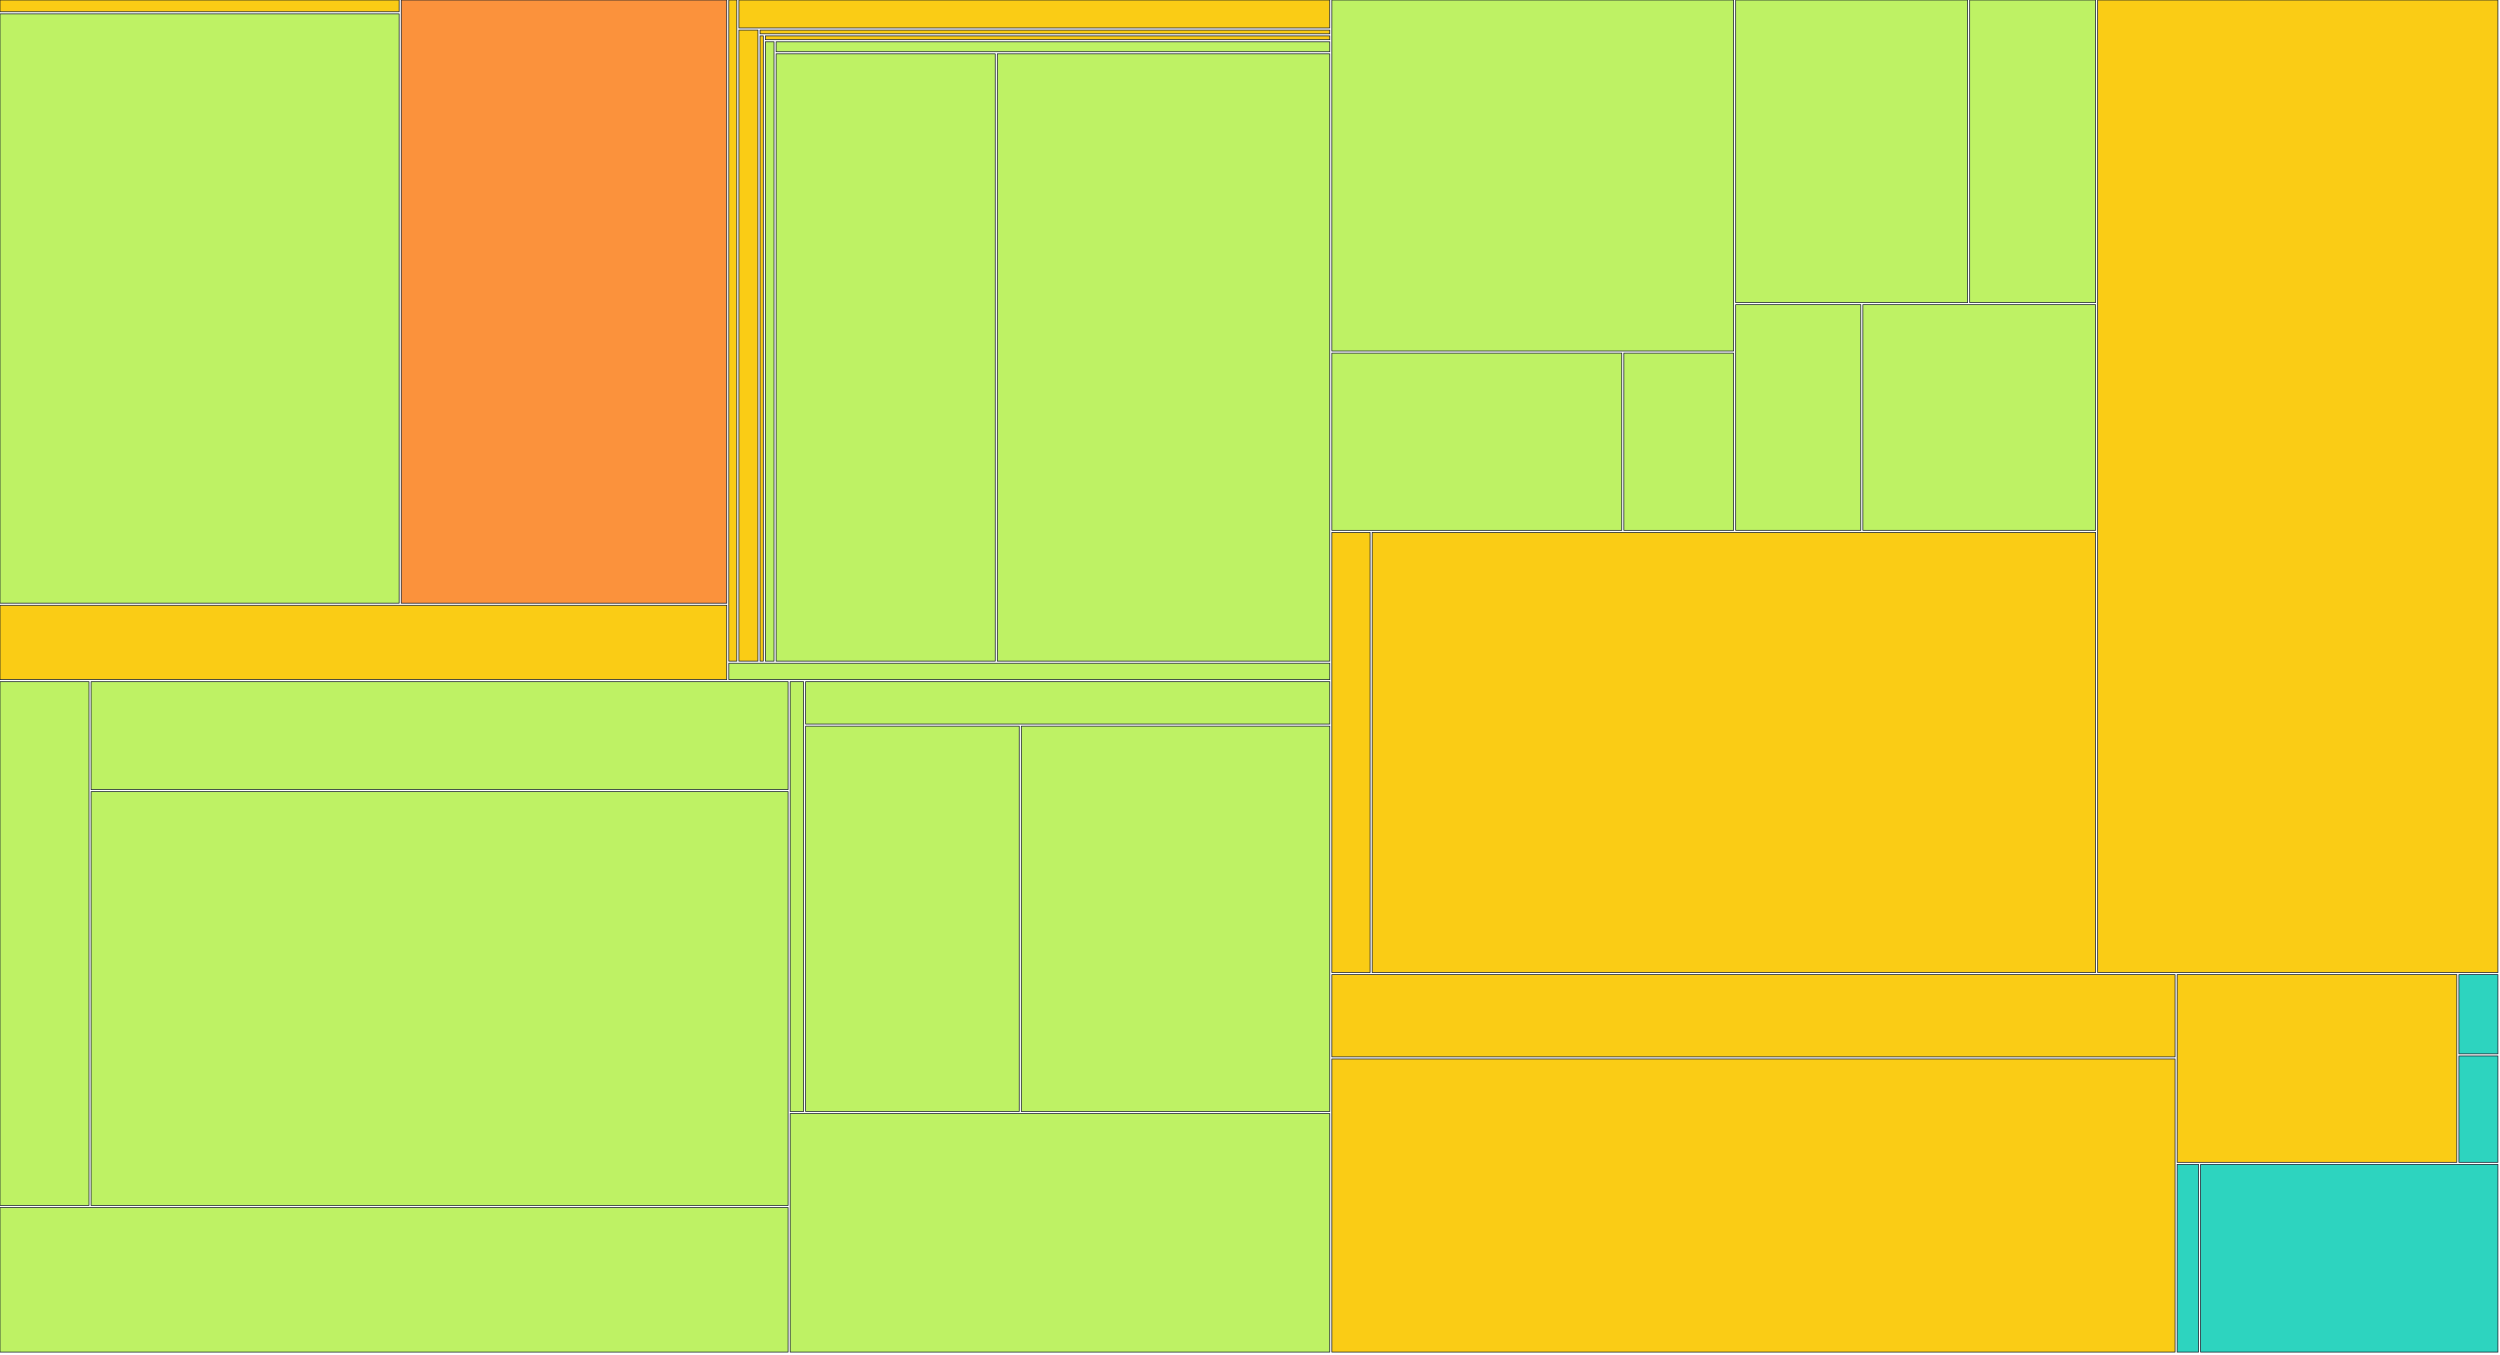
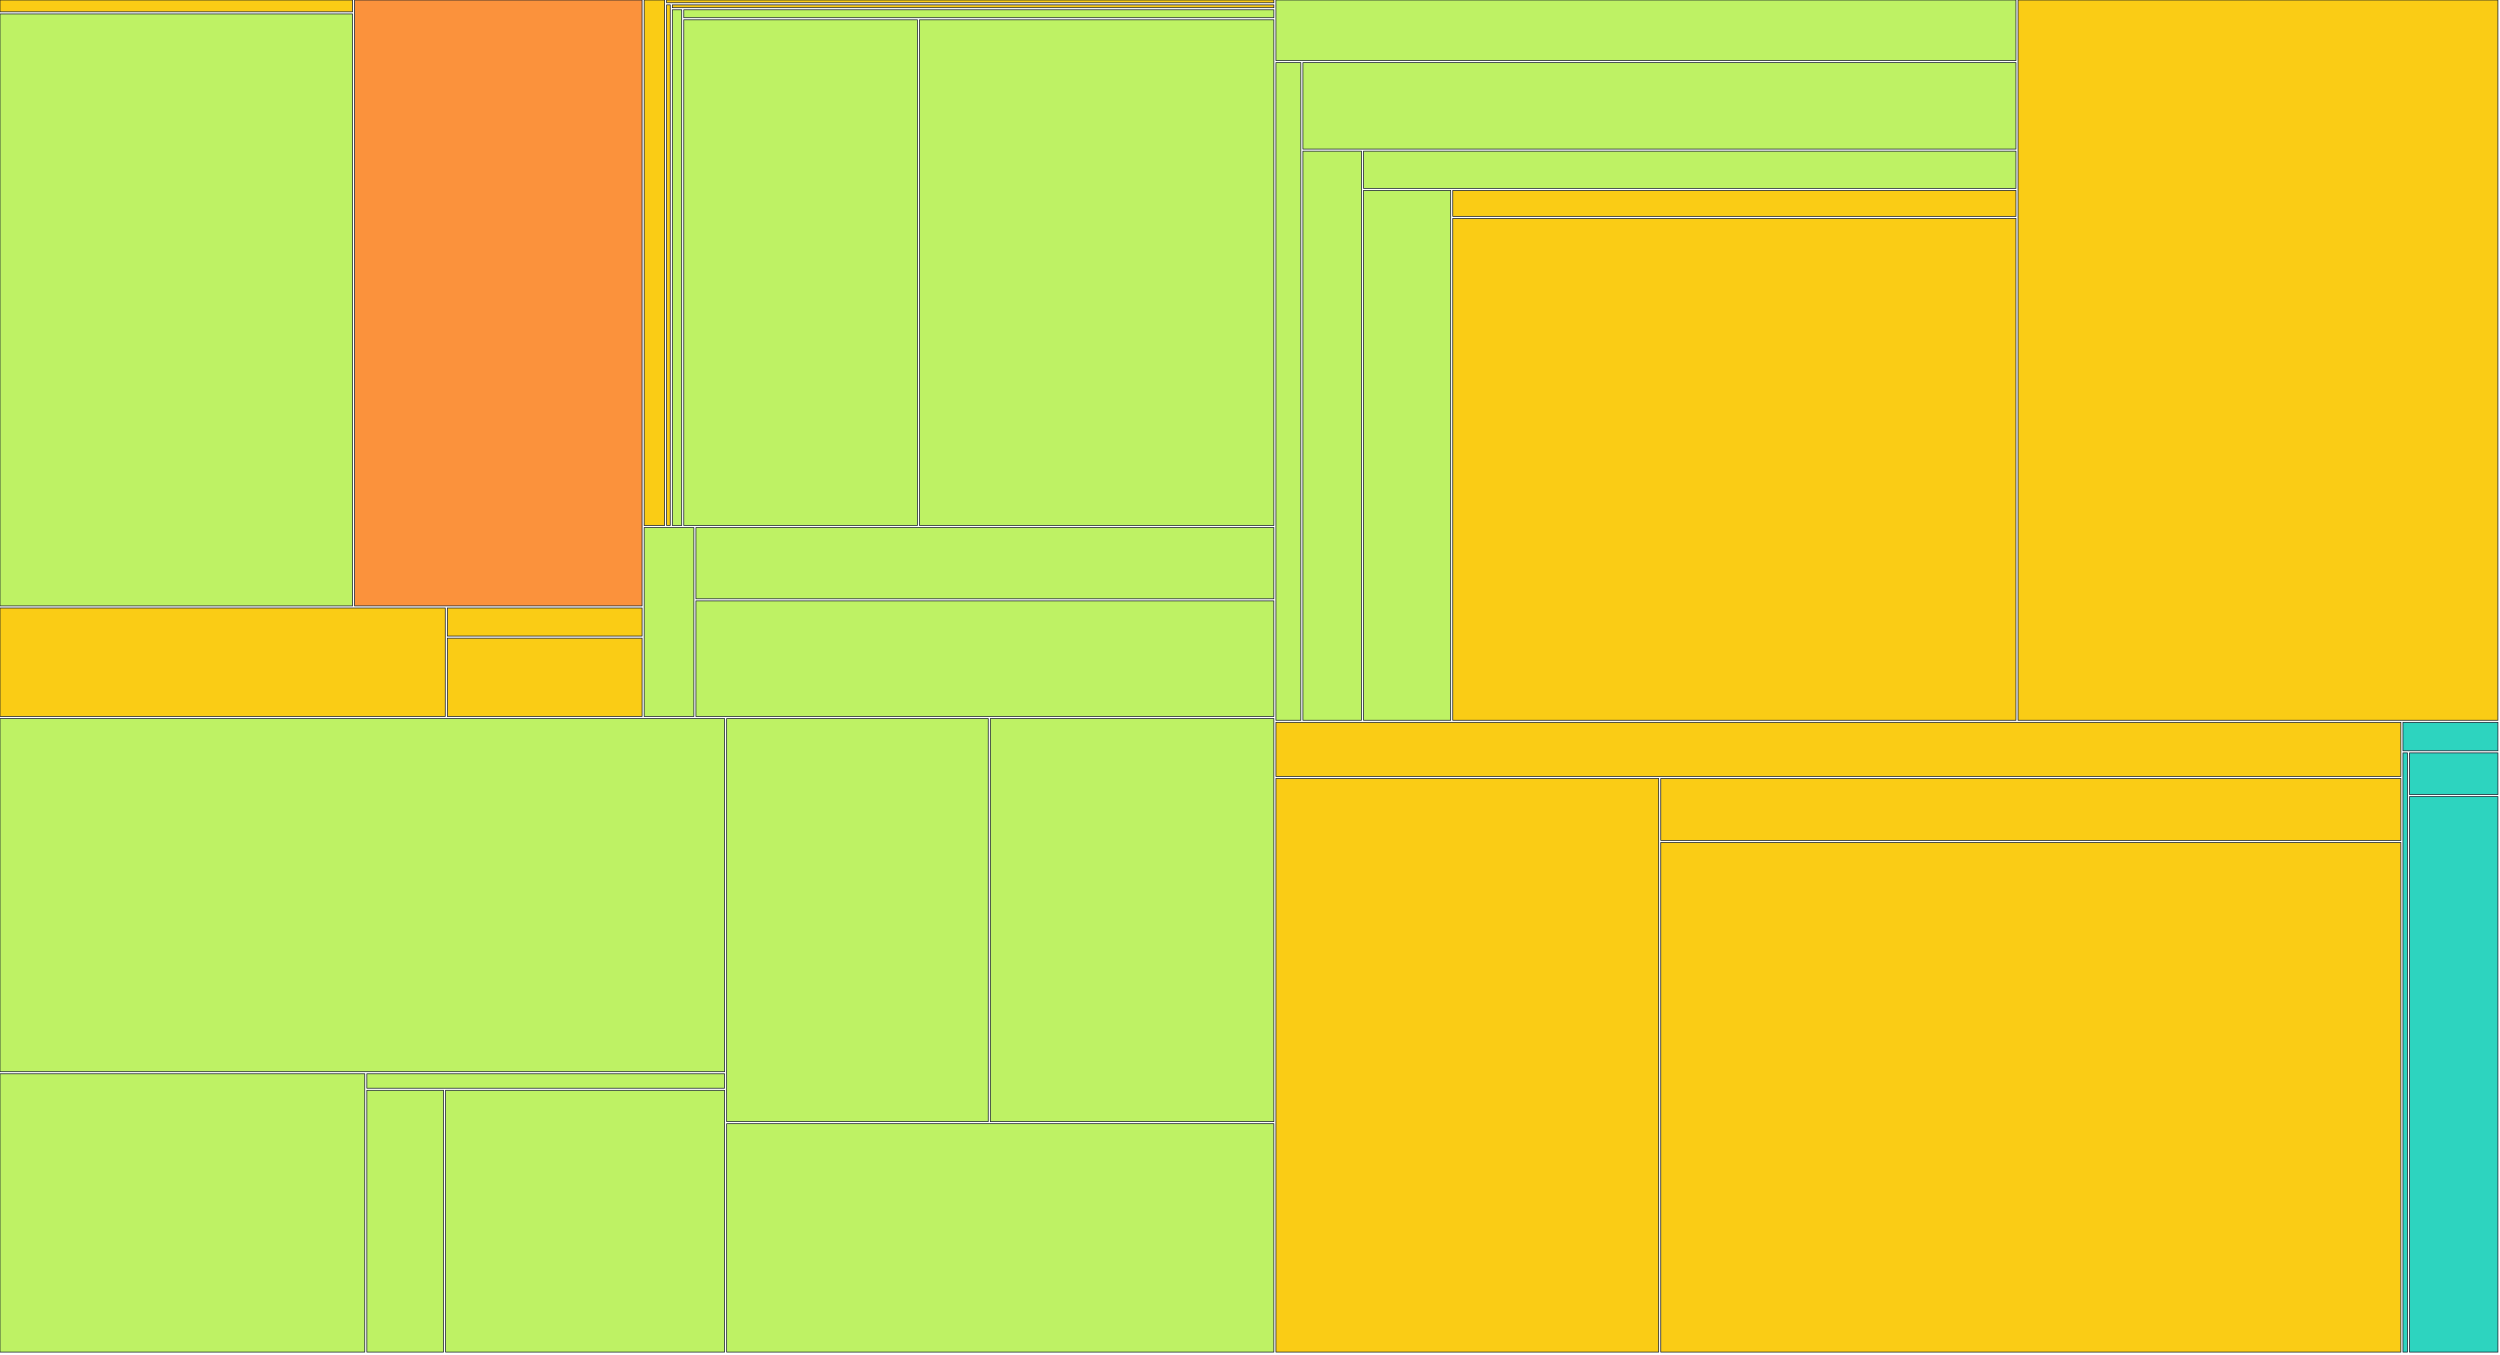
<svg xmlns="http://www.w3.org/2000/svg" width="1200" height="650" viewBox="0 0 1200 650">
  <g>
-     <rect x="0.00" y="0.00" width="191.59" height="5.66" fill="#facc15" stroke="#111827" stroke-width="0.35" />
+     <rect x="0.00" y="0.00" width="169.21" height="5.69" fill="#facc15" stroke="#111827" stroke-width="0.35" />
  </g>
  <g>
-     <rect x="0.00" y="6.66" width="191.59" height="282.86" fill="#bef264" stroke="#111827" stroke-width="0.35" />
+     <rect x="0.00" y="6.69" width="169.21" height="284.15" fill="#bef264" stroke="#111827" stroke-width="0.35" />
  </g>
  <g>
-     <rect x="192.59" y="0.00" width="156.25" height="289.53" fill="#fb923c" stroke="#111827" stroke-width="0.35" />
+     <rect x="170.21" y="0.00" width="137.98" height="290.84" fill="#fb923c" stroke="#111827" stroke-width="0.35" />
  </g>
  <g>
-     <rect x="0.00" y="290.53" width="348.84" height="35.68" fill="#facc15" stroke="#111827" stroke-width="0.35" />
+     <rect x="0.00" y="291.84" width="213.72" height="52.06" fill="#facc15" stroke="#111827" stroke-width="0.35" />
  </g>
  <g>
-     <rect x="349.84" y="0.00" width="3.84" height="317.34" fill="#facc15" stroke="#111827" stroke-width="0.35" />
+     <rect x="214.72" y="291.84" width="93.48" height="13.47" fill="#facc15" stroke="#111827" stroke-width="0.35" />
  </g>
  <g>
-     <rect x="354.68" y="0.00" width="283.61" height="13.43" fill="#facc15" stroke="#111827" stroke-width="0.35" />
+     <rect x="214.72" y="306.31" width="93.48" height="37.59" fill="#facc15" stroke="#111827" stroke-width="0.35" />
  </g>
  <g>
-     <rect x="354.68" y="14.43" width="9.13" height="302.91" fill="#facc15" stroke="#111827" stroke-width="0.35" />
+     <rect x="309.20" y="0.00" width="9.80" height="252.23" fill="#facc15" stroke="#111827" stroke-width="0.35" />
  </g>
  <g>
-     <rect x="364.82" y="14.43" width="273.47" height="1.81" fill="#facc15" stroke="#111827" stroke-width="0.35" />
+     <rect x="319.99" y="0.00" width="291.45" height="1.34" fill="#facc15" stroke="#111827" stroke-width="0.35" />
  </g>
  <g>
-     <rect x="364.82" y="17.23" width="1.56" height="300.11" fill="#facc15" stroke="#111827" stroke-width="0.35" />
+     <rect x="319.99" y="2.34" width="1.72" height="249.89" fill="#facc15" stroke="#111827" stroke-width="0.35" />
  </g>
  <g>
-     <rect x="367.37" y="17.23" width="270.92" height="1.83" fill="#facc15" stroke="#111827" stroke-width="0.35" />
+     <rect x="322.72" y="2.34" width="288.73" height="1.36" fill="#facc15" stroke="#111827" stroke-width="0.35" />
  </g>
  <g>
-     <rect x="367.37" y="20.07" width="4.16" height="297.27" fill="#bef264" stroke="#111827" stroke-width="0.35" />
+     <rect x="322.72" y="4.70" width="4.50" height="247.53" fill="#bef264" stroke="#111827" stroke-width="0.35" />
  </g>
  <g>
-     <rect x="372.54" y="20.07" width="265.75" height="4.77" fill="#bef264" stroke="#111827" stroke-width="0.35" />
+     <rect x="328.22" y="4.70" width="283.23" height="3.81" fill="#bef264" stroke="#111827" stroke-width="0.35" />
  </g>
  <g>
-     <rect x="372.54" y="25.84" width="105.17" height="291.50" fill="#bef264" stroke="#111827" stroke-width="0.35" />
+     <rect x="328.22" y="9.51" width="112.13" height="242.72" fill="#bef264" stroke="#111827" stroke-width="0.35" />
  </g>
  <g>
-     <rect x="478.71" y="25.84" width="159.58" height="291.50" fill="#bef264" stroke="#111827" stroke-width="0.35" />
+     <rect x="441.35" y="9.51" width="170.10" height="242.72" fill="#bef264" stroke="#111827" stroke-width="0.35" />
  </g>
  <g>
-     <rect x="349.84" y="318.34" width="288.45" height="7.87" fill="#bef264" stroke="#111827" stroke-width="0.35" />
+     <rect x="309.20" y="253.23" width="23.86" height="90.67" fill="#bef264" stroke="#111827" stroke-width="0.35" />
  </g>
  <g>
-     <rect x="0.00" y="327.21" width="42.72" height="251.41" fill="#bef264" stroke="#111827" stroke-width="0.35" />
+     <rect x="334.05" y="253.23" width="277.39" height="34.20" fill="#bef264" stroke="#111827" stroke-width="0.35" />
  </g>
  <g>
-     <rect x="43.72" y="327.21" width="334.56" height="51.78" fill="#bef264" stroke="#111827" stroke-width="0.35" />
+     <rect x="334.05" y="288.43" width="277.39" height="55.48" fill="#bef264" stroke="#111827" stroke-width="0.35" />
  </g>
  <g>
-     <rect x="43.72" y="379.99" width="334.56" height="198.64" fill="#bef264" stroke="#111827" stroke-width="0.35" />
+     <rect x="0.00" y="344.91" width="347.80" height="169.51" fill="#bef264" stroke="#111827" stroke-width="0.35" />
  </g>
  <g>
-     <rect x="0.00" y="579.62" width="378.28" height="69.38" fill="#bef264" stroke="#111827" stroke-width="0.35" />
+     <rect x="0.00" y="515.42" width="175.09" height="133.58" fill="#bef264" stroke="#111827" stroke-width="0.35" />
  </g>
  <g>
-     <rect x="379.28" y="327.21" width="6.43" height="206.30" fill="#bef264" stroke="#111827" stroke-width="0.35" />
+     <rect x="176.09" y="515.42" width="171.70" height="6.92" fill="#bef264" stroke="#111827" stroke-width="0.35" />
  </g>
  <g>
-     <rect x="386.71" y="327.21" width="251.58" height="20.34" fill="#bef264" stroke="#111827" stroke-width="0.35" />
+     <rect x="176.09" y="523.34" width="36.78" height="125.66" fill="#bef264" stroke="#111827" stroke-width="0.35" />
  </g>
  <g>
-     <rect x="386.71" y="348.55" width="102.52" height="184.96" fill="#bef264" stroke="#111827" stroke-width="0.35" />
+     <rect x="213.87" y="523.34" width="133.93" height="125.66" fill="#bef264" stroke="#111827" stroke-width="0.35" />
  </g>
  <g>
-     <rect x="490.23" y="348.55" width="148.06" height="184.96" fill="#bef264" stroke="#111827" stroke-width="0.35" />
+     <rect x="348.80" y="344.91" width="125.55" height="193.47" fill="#bef264" stroke="#111827" stroke-width="0.35" />
  </g>
  <g>
-     <rect x="379.28" y="534.51" width="259.01" height="114.49" fill="#bef264" stroke="#111827" stroke-width="0.35" />
+     <rect x="475.35" y="344.91" width="136.10" height="193.47" fill="#bef264" stroke="#111827" stroke-width="0.35" />
  </g>
  <g>
-     <rect x="639.29" y="0.00" width="192.84" height="168.49" fill="#bef264" stroke="#111827" stroke-width="0.35" />
+     <rect x="348.80" y="539.37" width="262.65" height="109.63" fill="#bef264" stroke="#111827" stroke-width="0.35" />
  </g>
  <g>
-     <rect x="639.29" y="169.49" width="139.16" height="85.07" fill="#bef264" stroke="#111827" stroke-width="0.35" />
+     <rect x="612.45" y="0.00" width="355.21" height="29.07" fill="#bef264" stroke="#111827" stroke-width="0.35" />
  </g>
  <g>
-     <rect x="779.45" y="169.49" width="52.68" height="85.07" fill="#bef264" stroke="#111827" stroke-width="0.35" />
+     <rect x="612.45" y="30.07" width="11.95" height="315.65" fill="#bef264" stroke="#111827" stroke-width="0.35" />
  </g>
  <g>
-     <rect x="833.13" y="0.00" width="111.32" height="145.24" fill="#bef264" stroke="#111827" stroke-width="0.35" />
+     <rect x="625.40" y="30.07" width="342.26" height="41.49" fill="#bef264" stroke="#111827" stroke-width="0.35" />
  </g>
  <g>
-     <rect x="945.45" y="0.00" width="60.43" height="145.24" fill="#bef264" stroke="#111827" stroke-width="0.35" />
+     <rect x="625.40" y="72.55" width="28.09" height="273.17" fill="#bef264" stroke="#111827" stroke-width="0.35" />
  </g>
  <g>
-     <rect x="833.13" y="146.24" width="60.05" height="108.31" fill="#bef264" stroke="#111827" stroke-width="0.35" />
+     <rect x="654.49" y="72.55" width="313.17" height="17.86" fill="#bef264" stroke="#111827" stroke-width="0.35" />
  </g>
  <g>
-     <rect x="894.18" y="146.24" width="111.70" height="108.31" fill="#bef264" stroke="#111827" stroke-width="0.35" />
+     <rect x="654.49" y="91.41" width="41.84" height="254.31" fill="#bef264" stroke="#111827" stroke-width="0.35" />
  </g>
  <g>
-     <rect x="639.29" y="255.55" width="18.35" height="211.26" fill="#facc15" stroke="#111827" stroke-width="0.35" />
+     <rect x="697.33" y="91.41" width="270.33" height="12.44" fill="#facc15" stroke="#111827" stroke-width="0.35" />
  </g>
  <g>
-     <rect x="658.64" y="255.55" width="347.24" height="211.26" fill="#facc15" stroke="#111827" stroke-width="0.35" />
+     <rect x="697.33" y="104.85" width="270.33" height="240.87" fill="#facc15" stroke="#111827" stroke-width="0.35" />
  </g>
  <g>
-     <rect x="1006.88" y="0.00" width="192.12" height="466.82" fill="#facc15" stroke="#111827" stroke-width="0.35" />
+     <rect x="968.66" y="0.00" width="230.34" height="345.72" fill="#facc15" stroke="#111827" stroke-width="0.35" />
  </g>
  <g>
-     <rect x="639.29" y="467.82" width="404.74" height="39.49" fill="#facc15" stroke="#111827" stroke-width="0.35" />
+     <rect x="612.45" y="346.72" width="539.97" height="25.96" fill="#facc15" stroke="#111827" stroke-width="0.35" />
  </g>
  <g>
-     <rect x="639.29" y="508.30" width="404.74" height="140.70" fill="#facc15" stroke="#111827" stroke-width="0.35" />
+     <rect x="612.45" y="373.68" width="183.72" height="275.32" fill="#facc15" stroke="#111827" stroke-width="0.35" />
  </g>
  <g>
-     <rect x="1045.03" y="467.82" width="134.25" height="90.09" fill="#facc15" stroke="#111827" stroke-width="0.35" />
+     <rect x="797.17" y="373.68" width="355.25" height="29.70" fill="#facc15" stroke="#111827" stroke-width="0.35" />
  </g>
  <g>
-     <rect x="1180.28" y="467.82" width="18.72" height="38.04" fill="#2dd4bf" stroke="#111827" stroke-width="0.35" />
+     <rect x="797.17" y="404.38" width="355.25" height="244.62" fill="#facc15" stroke="#111827" stroke-width="0.35" />
  </g>
  <g>
-     <rect x="1180.28" y="506.86" width="18.72" height="51.05" fill="#2dd4bf" stroke="#111827" stroke-width="0.35" />
+     <rect x="1153.42" y="346.72" width="45.58" height="13.67" fill="#2dd4bf" stroke="#111827" stroke-width="0.35" />
  </g>
  <g>
-     <rect x="1045.03" y="558.91" width="10.27" height="90.09" fill="#2dd4bf" stroke="#111827" stroke-width="0.35" />
+     <rect x="1153.42" y="361.39" width="2.16" height="287.61" fill="#2dd4bf" stroke="#111827" stroke-width="0.35" />
  </g>
  <g>
-     <rect x="1056.30" y="558.91" width="142.70" height="90.09" fill="#2dd4bf" stroke="#111827" stroke-width="0.35" />
+     <rect x="1156.57" y="361.39" width="42.43" height="19.99" fill="#2dd4bf" stroke="#111827" stroke-width="0.35" />
+   </g>
+   <g>
+     <rect x="1156.57" y="382.38" width="42.43" height="266.62" fill="#2dd4bf" stroke="#111827" stroke-width="0.35" />
  </g>
</svg>
